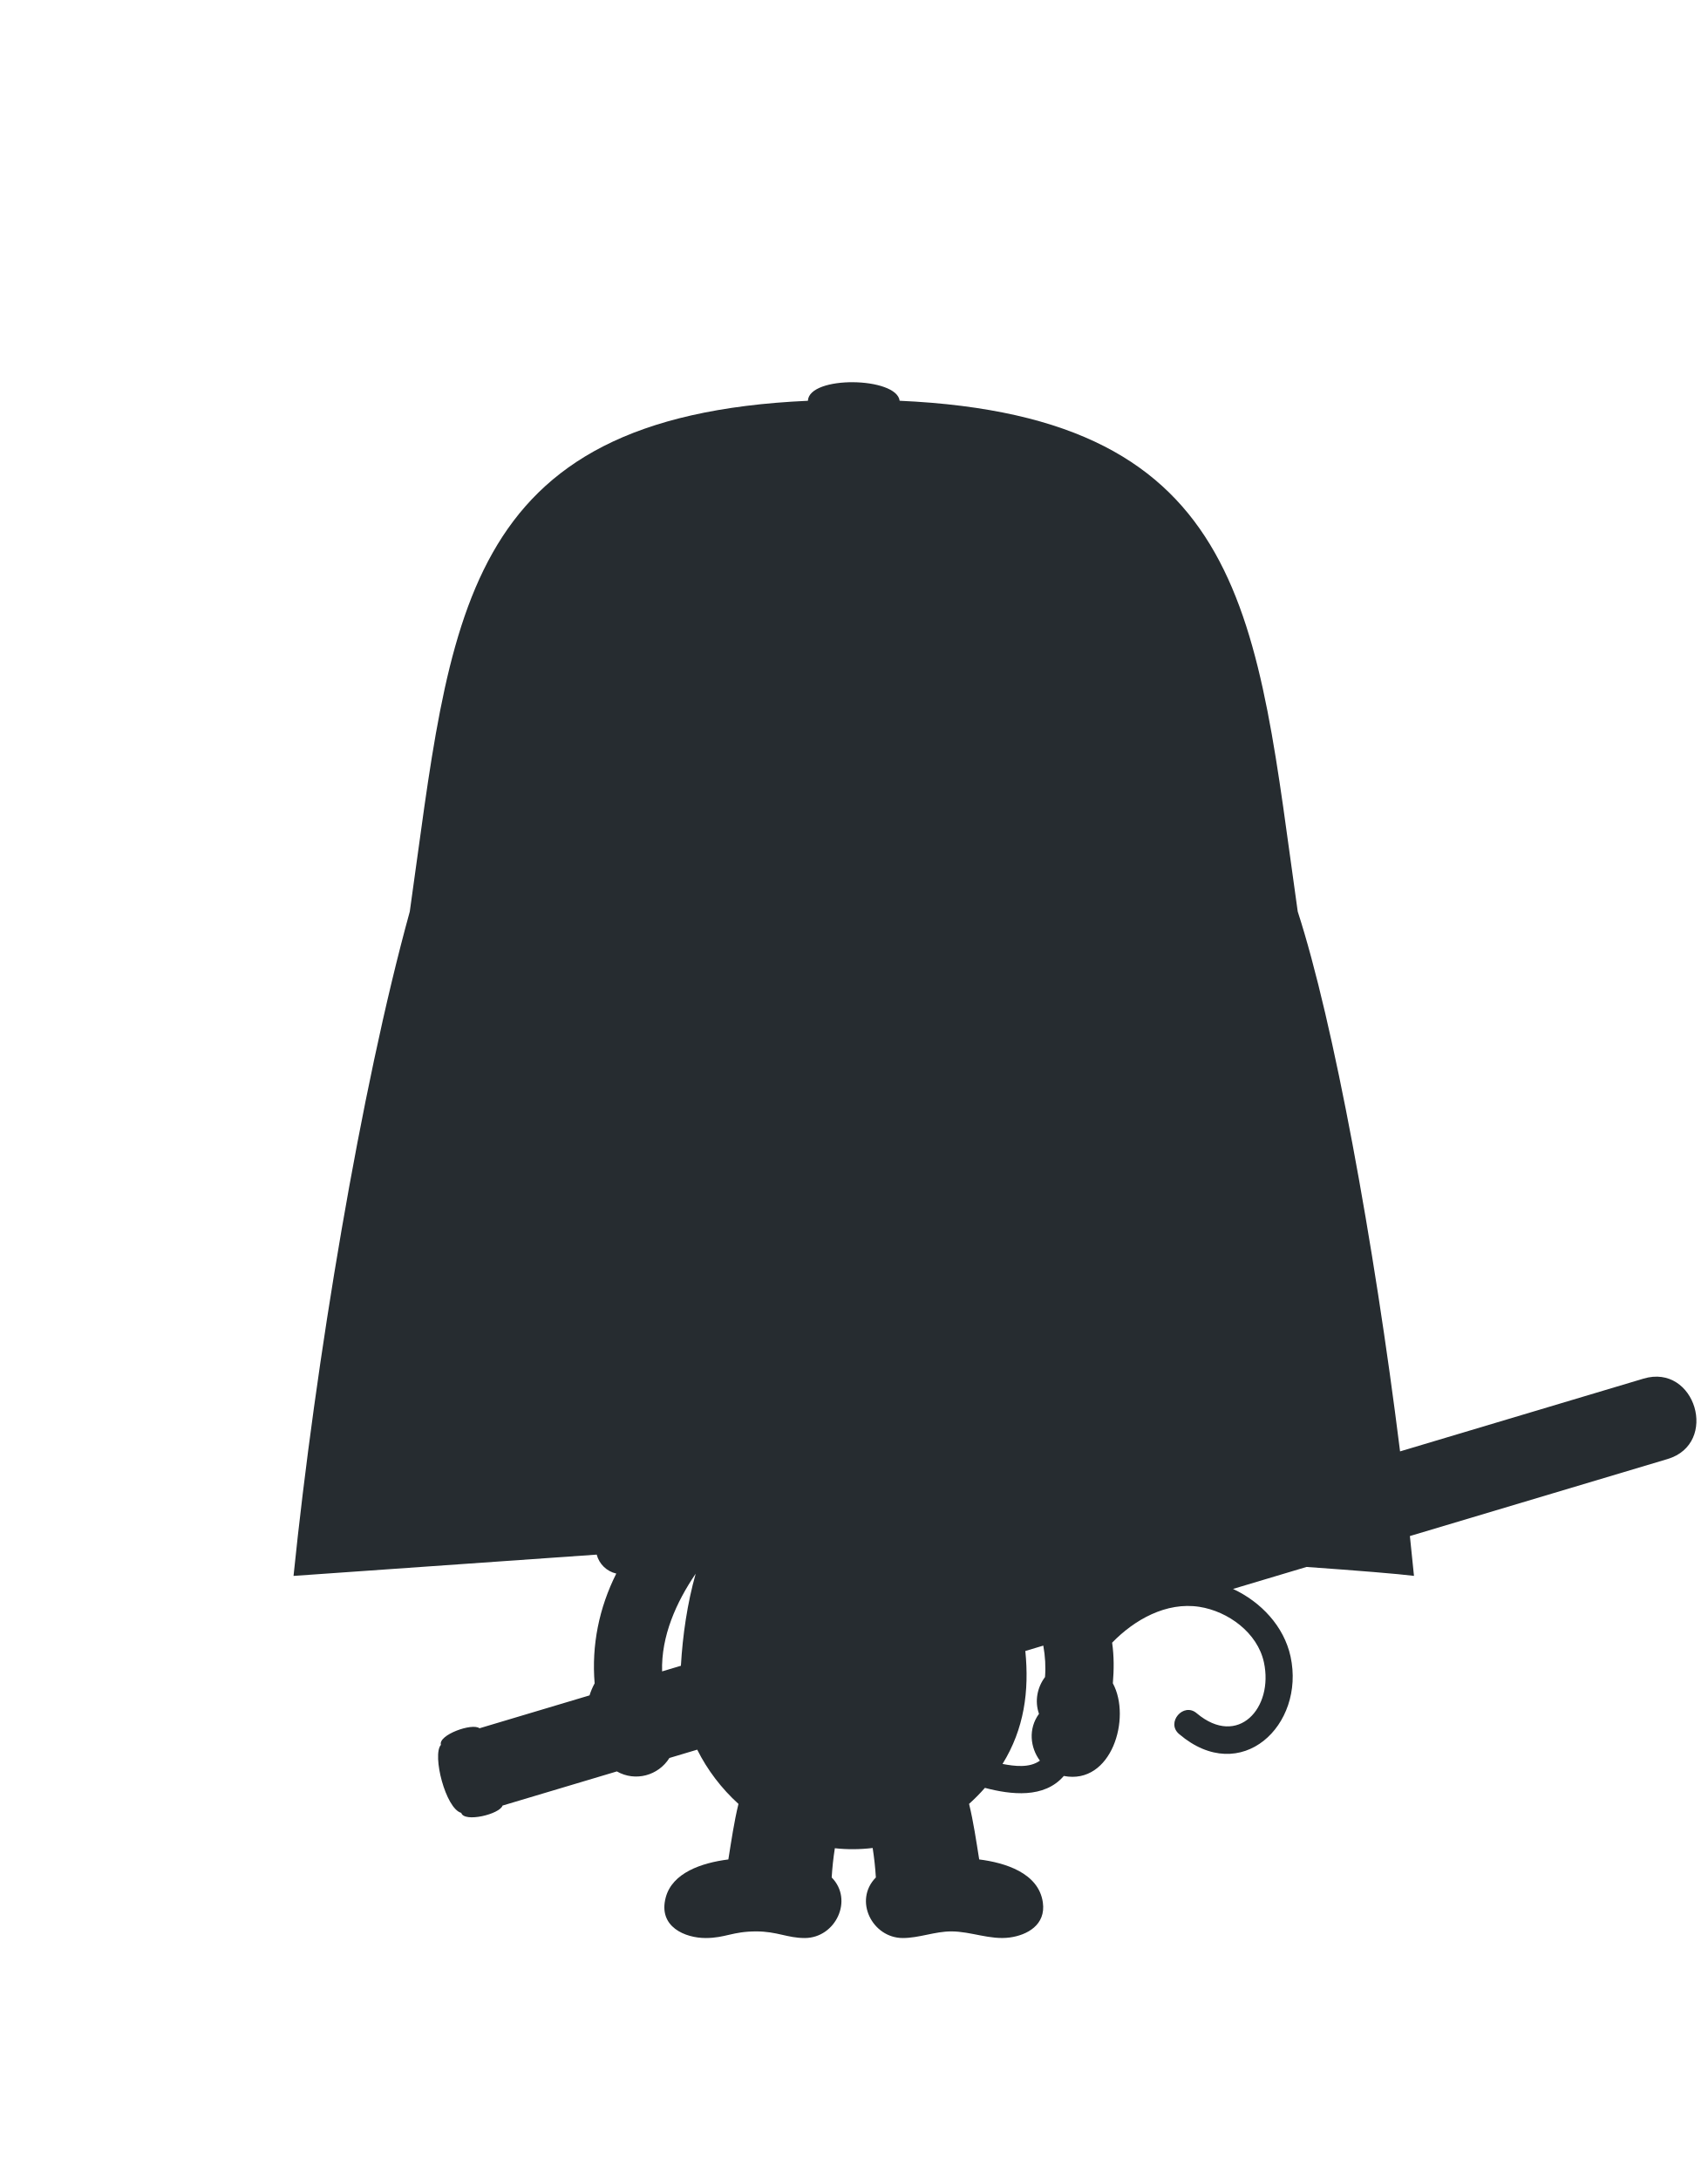
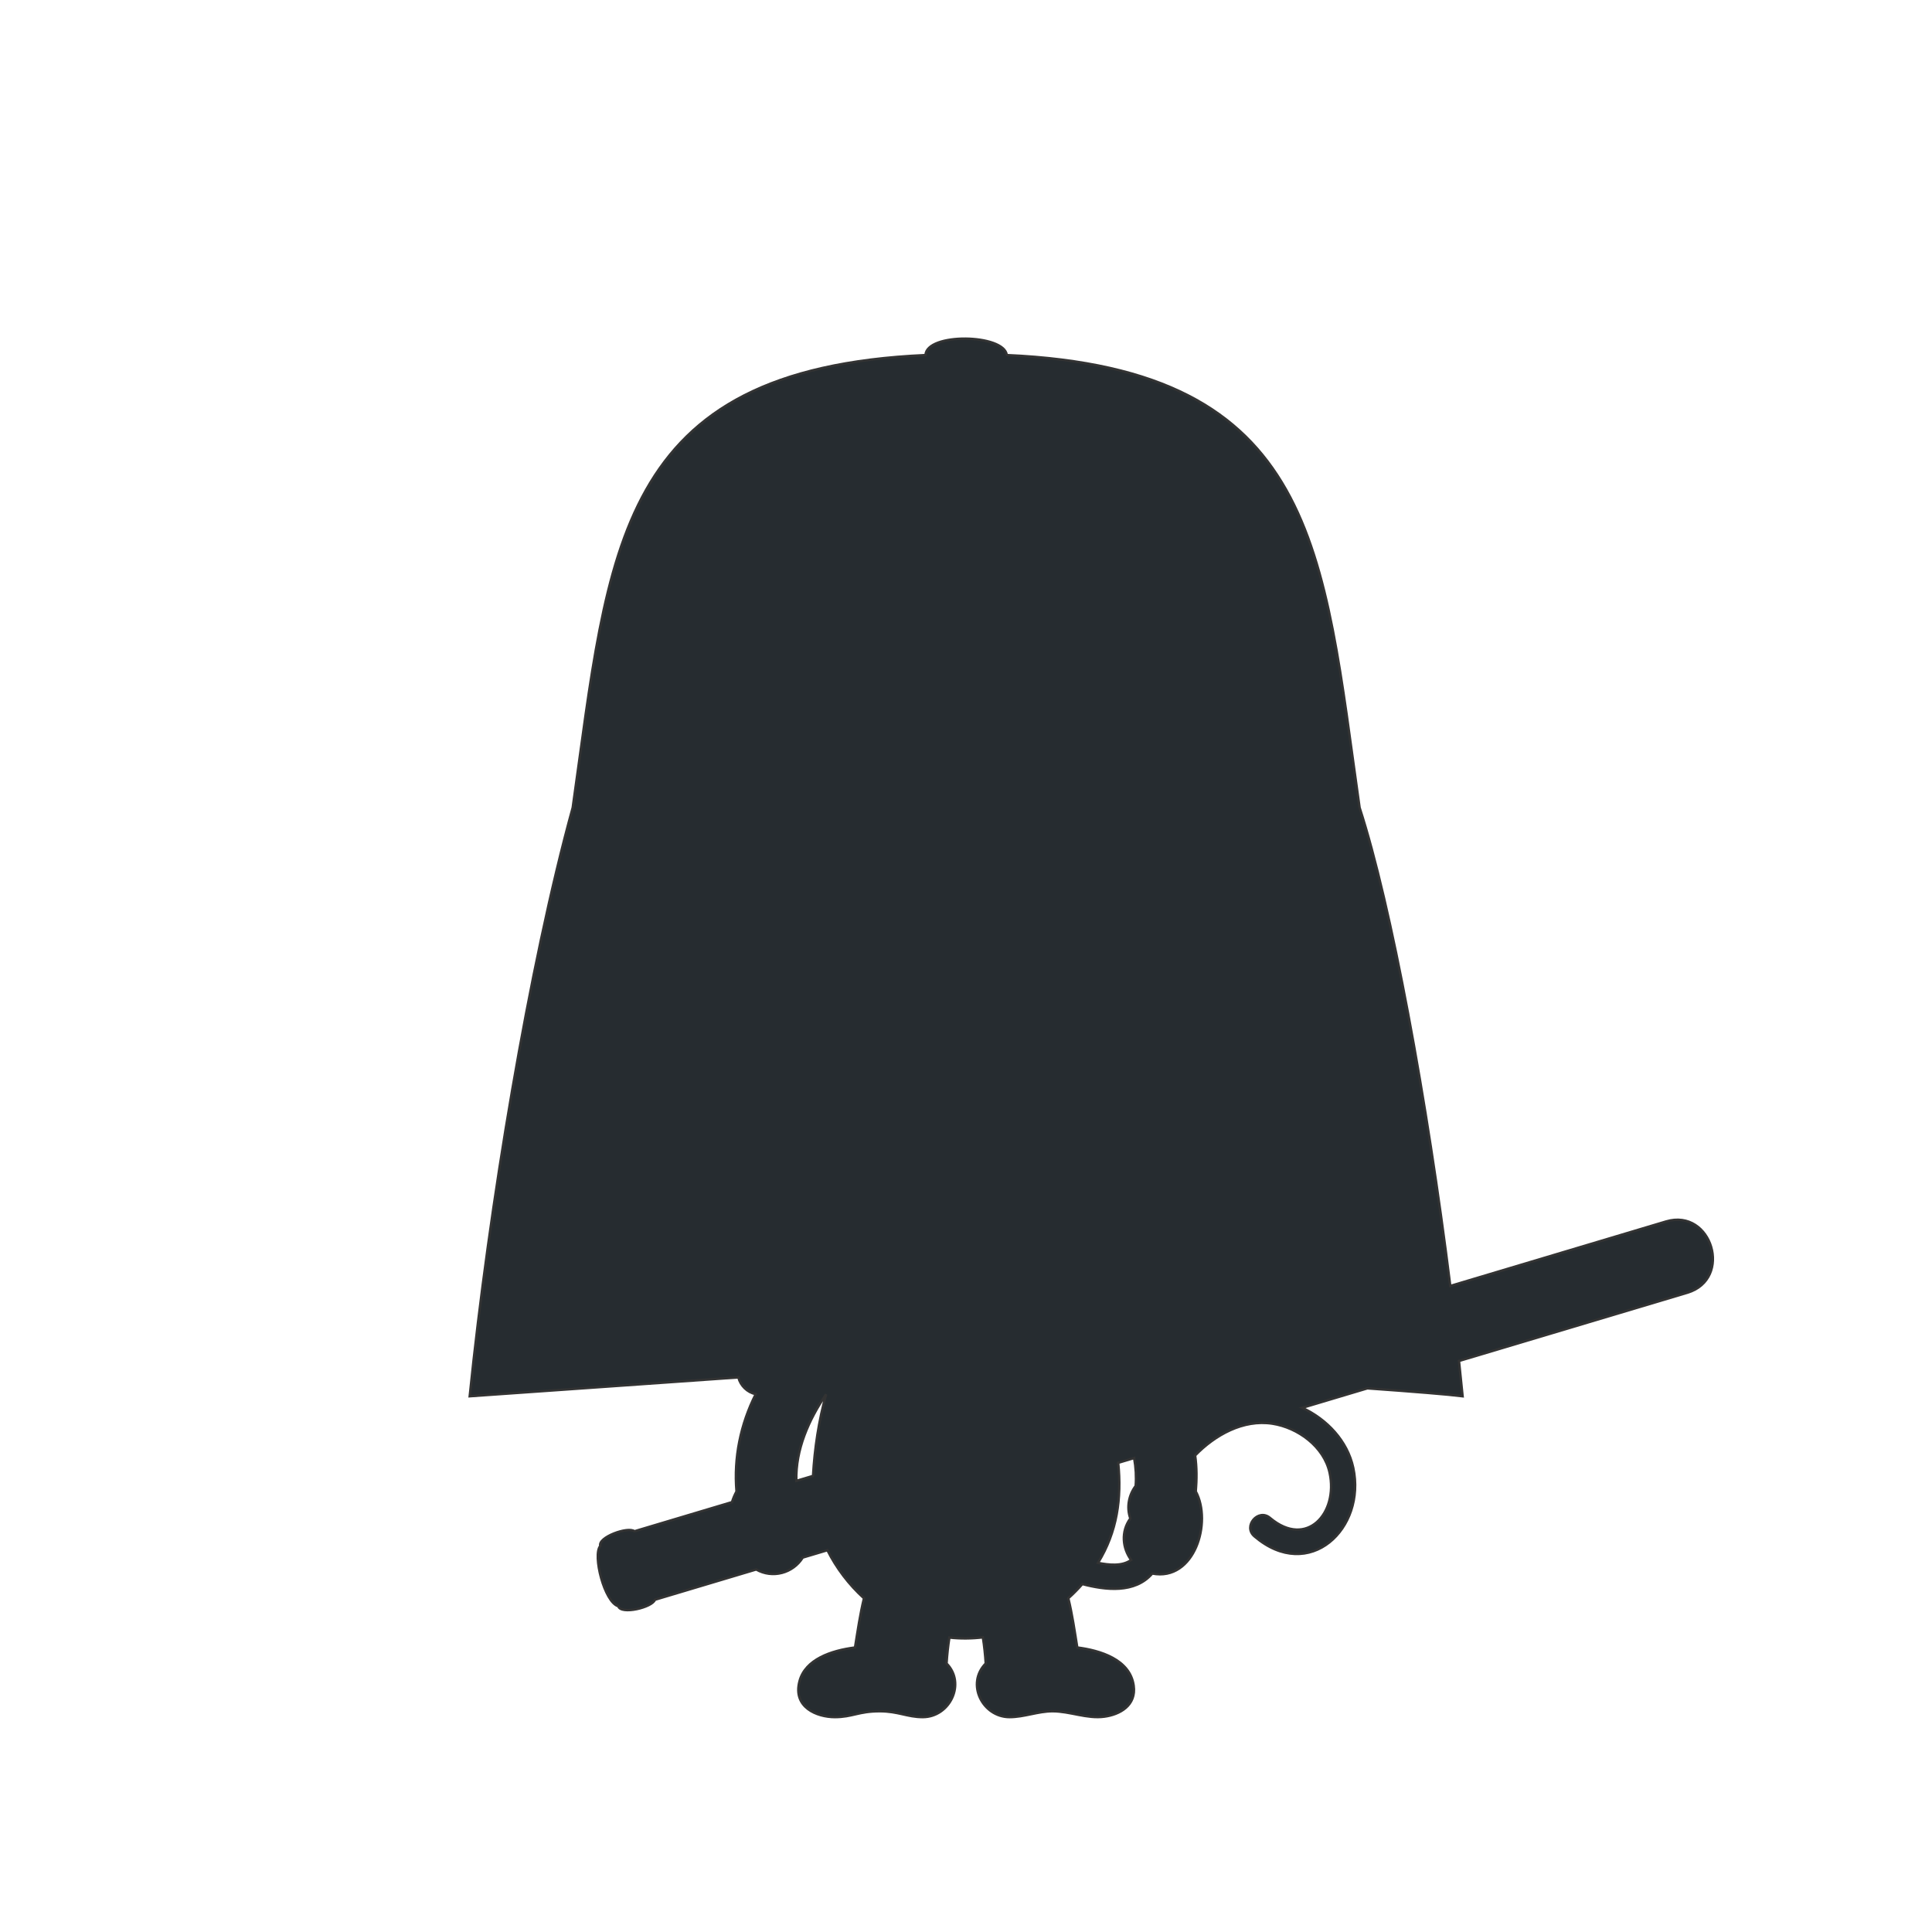
- <svg xmlns="http://www.w3.org/2000/svg" width="282" height="360" fill="none">
-   <path fill-rule="evenodd" d="M148.577 66.179c58.01 2.616 58.918 36.188 65.758 84.35 5.928 18.266 12.592 54.6 16.902 89.15l40.208-12.016c8.563-2.56 12.53 10.72 3.968 13.28L232.86 253.66l.675 6.576c-2.55-.324-9.146-.864-17.748-1.474l-12.14 3.63c4.6 2.138 8.418 6.16 9.503 11.165 2.456 11.337-8.182 21.503-18.393 12.81-2.252-1.87.712-5.35 2.917-3.425 6.808 5.7 12.71-.905 11.075-8.435-1.058-4.88-5.904-8.42-10.666-9.16-5.46-.843-10.715 2.12-14.402 5.922.322 2.234.306 4.466.12 6.71 3.094 5.692-.205 16.823-8.1 15.3-3.242 3.766-8.743 3.094-13.032 1.965a30.335 30.335 0 0 1-2.615 2.644c.735 3.013 1.18 6.113 1.672 9.174 4.21.537 9.82 2.197 10.513 7.106.525 3.713-2.612 5.402-5.468 5.786-3.258.438-6.394-1.007-9.648-1.007-2.74 0-5.317 1.102-8.044 1.094-5.006-.023-8.155-6.21-4.42-10.003-.098-1.632-.277-3.253-.528-4.866-2.08.25-4.192.268-6.246.04-.25 1.6-.424 3.208-.522 4.826 3.646 3.702.647 9.98-4.42 10.003h-.032c-2.88 0-4.554-1.093-8.01-1.093-3.96 0-5.084 1.093-8.37 1.093s-7.905-1.8-6.57-6.73c1.1-4.024 5.837-5.673 10.335-6.248.49-3.04.94-6.18 1.67-9.168-2.806-2.54-5.152-5.632-6.812-8.96l-4.58 1.37c-.004.001-.01.002-.013.004-1.835 2.923-5.637 3.953-8.68 2.218l-18.876 5.64c-.474 1.435-6.336 2.84-6.824 1.208-2.586-.7-4.834-9.573-3.358-11.237-.487-1.63 5.184-3.674 6.368-2.734l18.177-5.432c.211-.683.494-1.35.843-1.99-.523-6.306.733-12.46 3.574-18.127-1.577-.355-2.828-1.572-3.232-3.13l-50.073 3.516c3.603-35.173 11.125-80.462 19.2-109.704 6.84-48.158 7.745-81.737 65.754-84.354.197-4.212 14.678-3.96 15.153-0zM112.46 275.08l-3.107.93c-.165-5.832 2.336-11.42 5.546-16.134-1.38 4.894-2.15 10.142-2.44 15.205zm59.852-3.327l-2.967.887c.66 6.62-.18 12.858-3.766 18.654 1.967.372 4.453.704 6.172-.546-1.605-2.167-1.948-5.268-.15-7.732-.75-2.135-.266-4.393.996-6.072.133-1.696.033-3.432-.284-5.19z" fill="#262c30" />
+ <svg xmlns="http://www.w3.org/2000/svg" width="4001" height="4000" fill="none">
+   <path fill-rule="evenodd" d="M2084.96 735.326c644.55 29.065 654.65 402.094 730.65 937.224 65.87 202.95 139.92 606.65 187.8 990.54l446.75-133.5c95.15-28.44 139.24 119.1 44.1 147.55l-472.82 141.3 7.5 73.07c-28.3-3.6-101.6-9.6-197.2-16.38l-134.9 40.32c51.22 23.76 93.53 68.44 105.6 124.06 27.3 125.97-90.9 238.92-204.37 142.35-25.02-20.8 7.92-59.46 32.42-38.06 75.64 63.35 141.2-10.06 123.05-93.72-11.75-54.23-65.6-93.57-118.5-101.77-60.67-9.37-119.05 23.56-160.03 65.8 3.6 24.82 3.4 49.62 1.34 74.54 34.38 63.25-2.28 186.93-90.1 170-36.02 41.84-97.14 34.37-144.8 21.83-9.03 10.32-18.74 20.14-29.07 29.38 8.17 33.47 13.1 67.92 18.58 101.93 46.77 5.97 109.1 24.4 116.8 78.95 5.83 41.26-29.02 60.03-60.75 64.3-36.2 4.87-71.05-11.18-107.2-11.18-30.44 0-59.08 12.23-89.38 12.15-55.63-.25-90.6-69-49.1-111.15-1.1-18.12-3.07-36.14-5.86-54.06-23.1 2.76-46.6 2.97-69.4.44-2.77 17.78-4.72 35.65-5.8 53.63 40.5 41.12 7.18 110.9-49.12 111.14h-.35c-32 0-50.6-12.15-89.02-12.15-43.98 0-56.48 12.15-92.98 12.15s-87.84-20-73-74.8c12.1-44.7 64.85-63.04 114.83-69.42 5.43-33.8 10.46-68.65 18.56-101.87-31.18-28.22-57.24-62.57-75.7-99.57l-50.9 15.2c-.05.02-.1.03-.15.05-20.38 32.48-62.63 43.92-96.44 24.64l-209.73 62.68c-5.26 15.95-70.4 31.54-75.82 13.43-28.73-7.8-53.7-106.37-37.3-124.86-5.4-18.12 57.6-40.83 70.75-30.38l201.97-60.35c2.35-7.6 5.5-15 9.36-22.13-5.8-70.06 8.15-138.45 39.72-201.4-17.53-3.95-31.42-17.47-35.9-34.78l-556.372 39.07C1012.7 2500.7 1096.28 1997.5 1186 1672.6c76-535.1 86.05-908.192 730.6-937.263 2.2-46.8 163.08-43.996 168.36-.001zM1683.68 3056.45l-34.53 10.3c-1.82-64.8 25.96-126.9 61.63-179.26-15.32 54.38-23.88 112.7-27.1 168.95zm665.02-36.97l-32.97 9.85c7.33 73.57-2 142.87-41.84 207.26 21.86 4.15 49.47 7.83 68.58-6.06-17.83-24.08-21.65-58.53-1.68-85.9-8.35-23.72-2.96-48.8 11.07-67.47 1.47-18.84.36-38.13-3.16-57.67z" fill="#262c30" stroke="#333" stroke-width="5" />
</svg>
